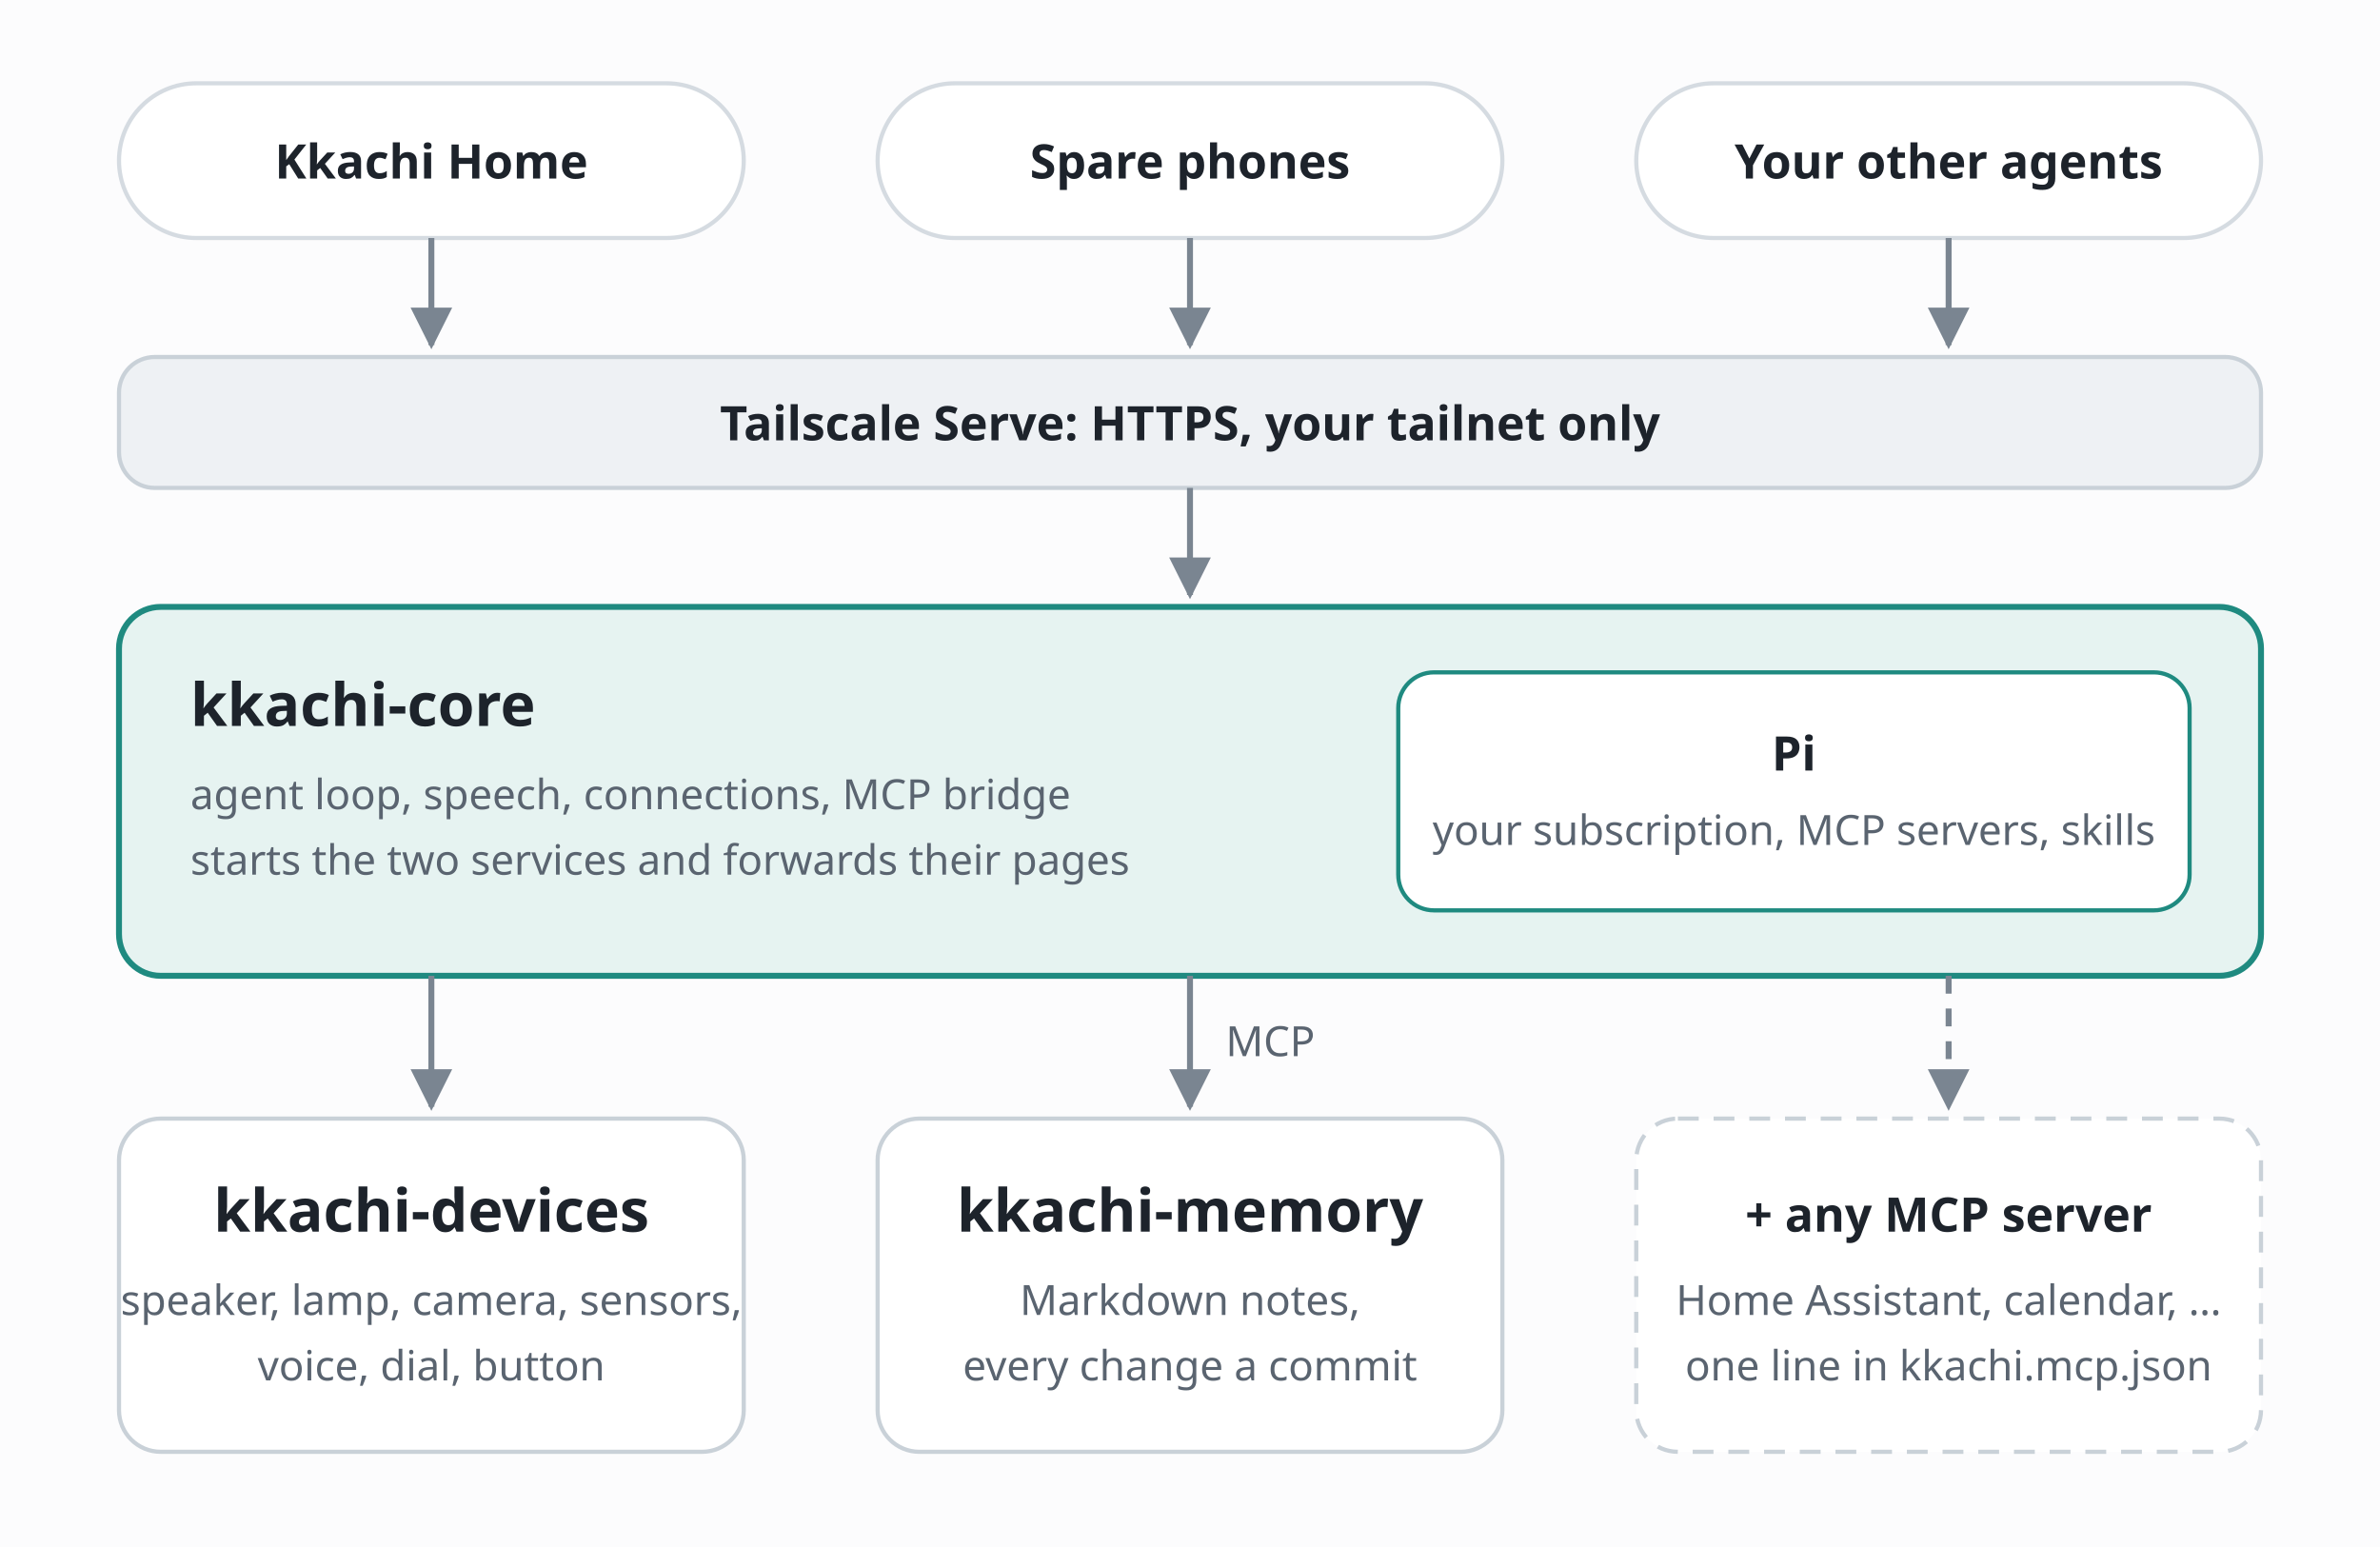
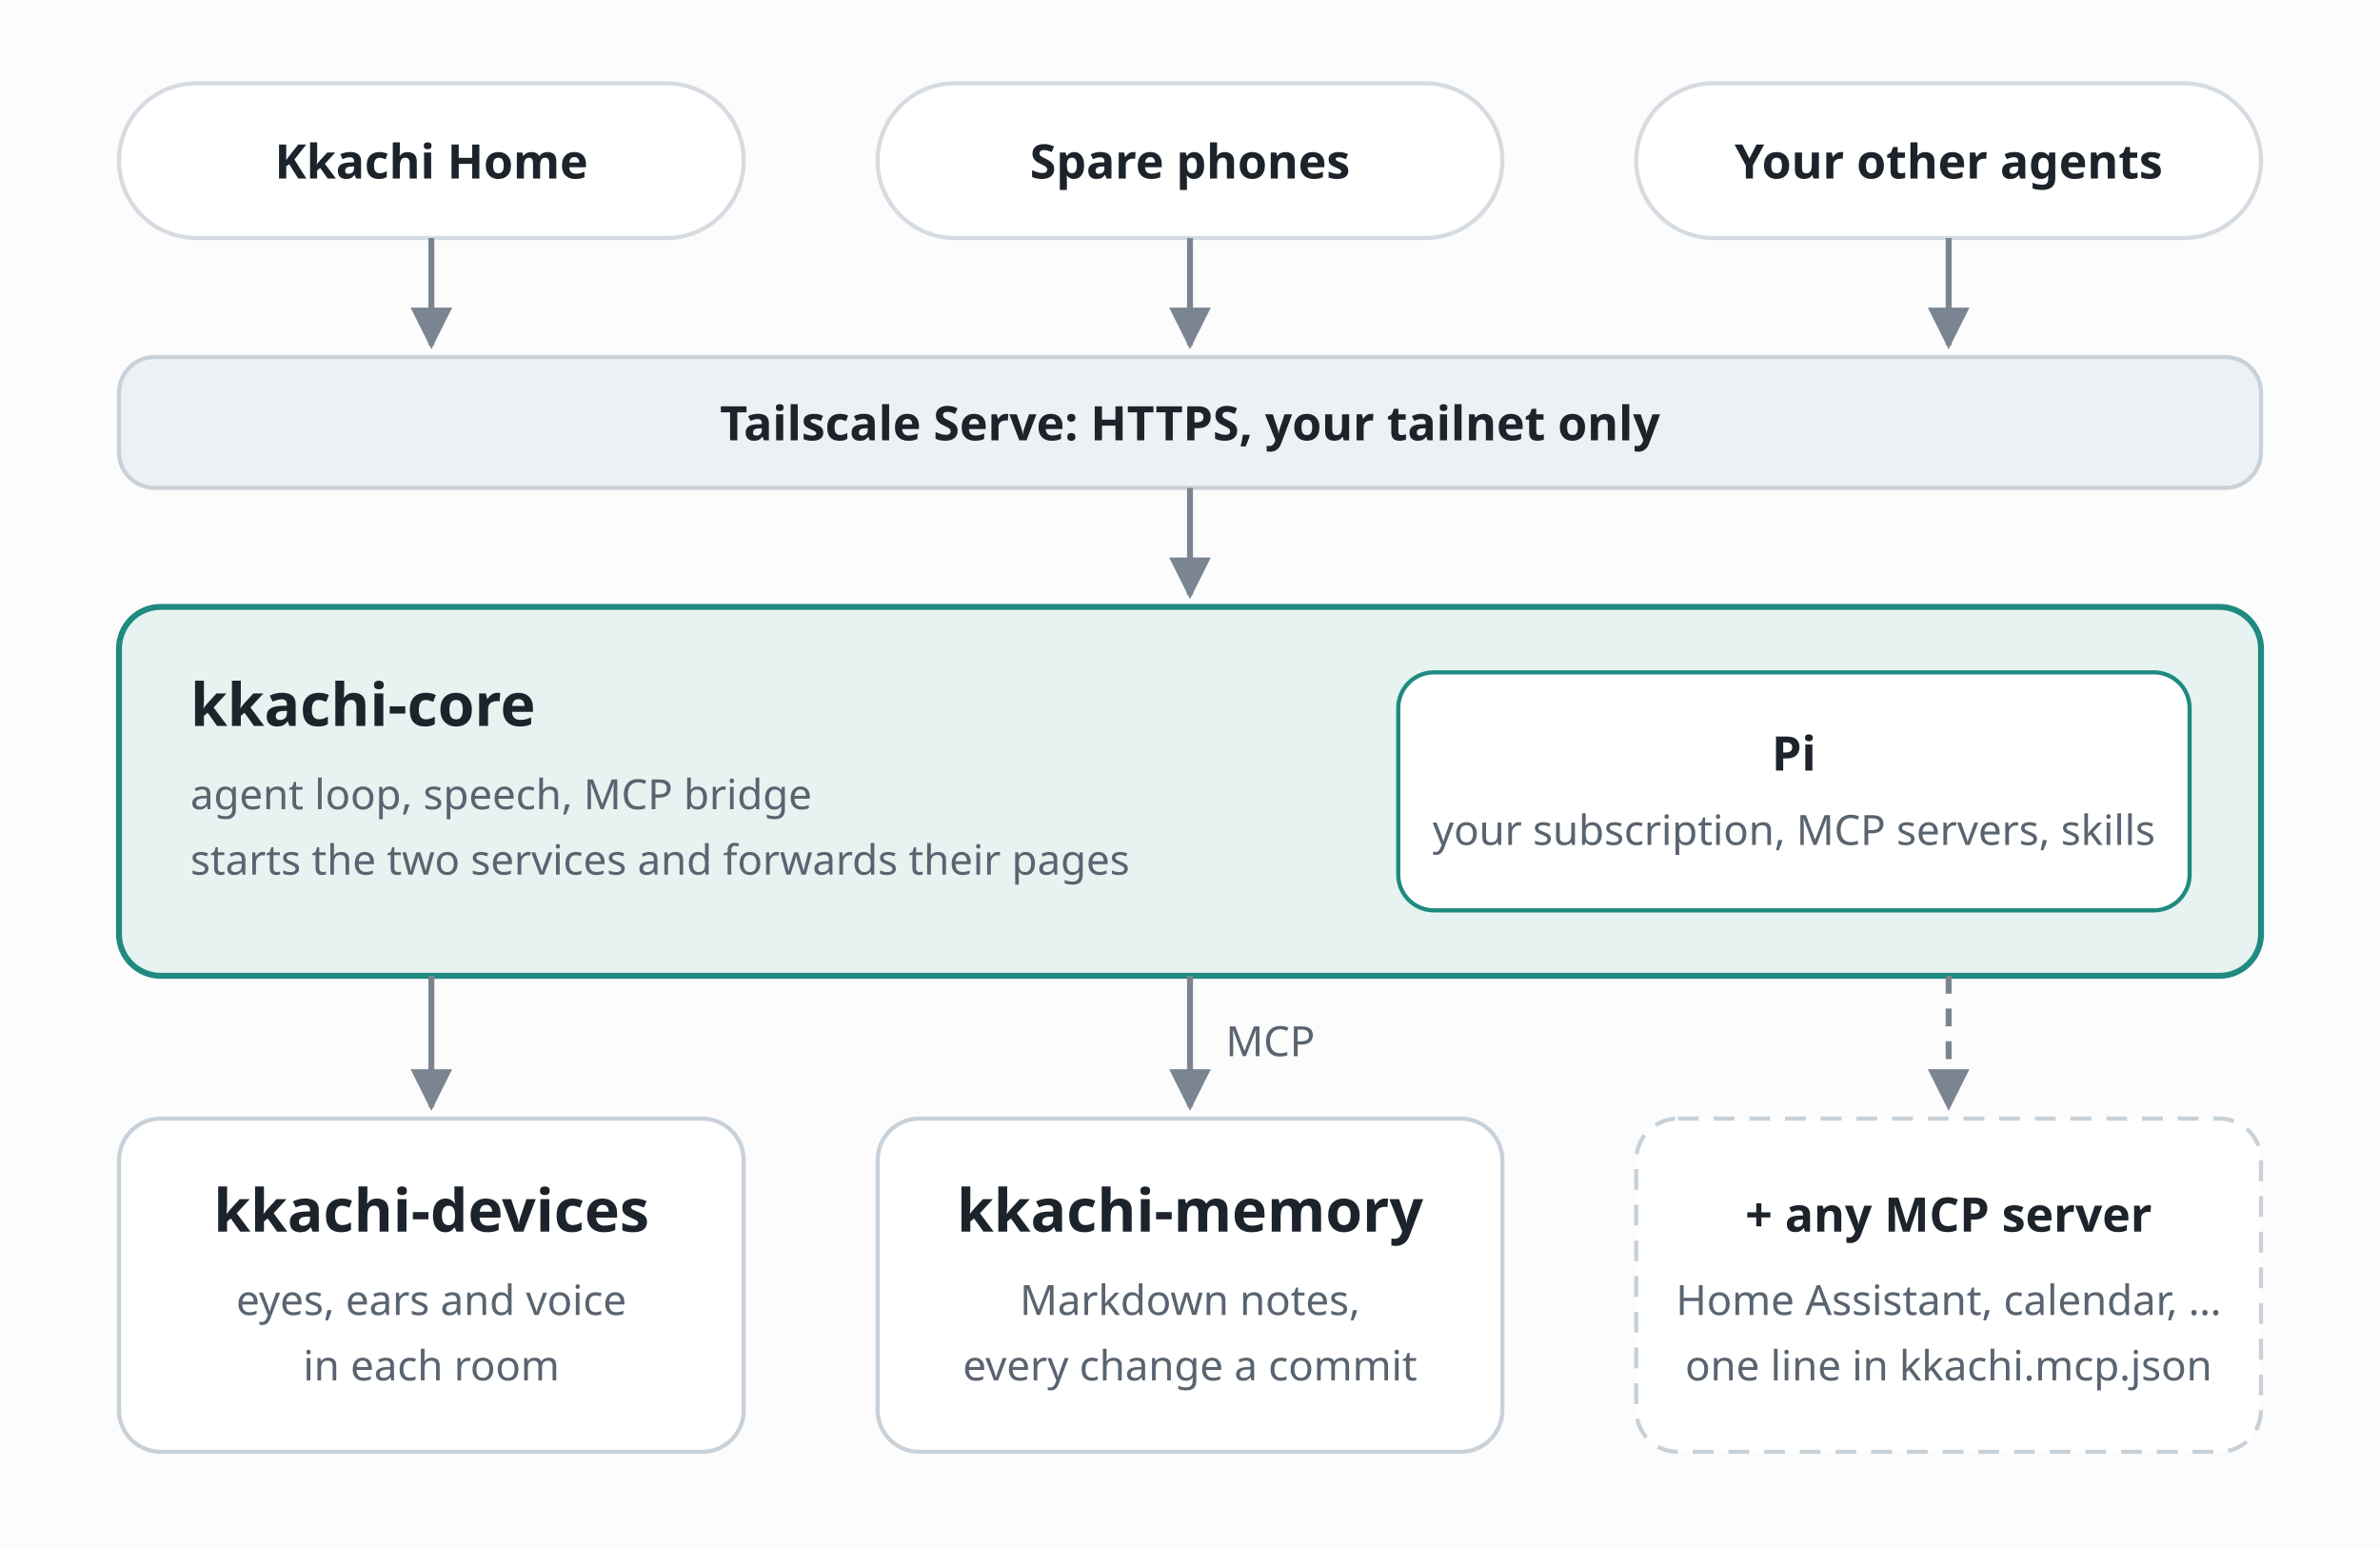
<svg xmlns="http://www.w3.org/2000/svg" viewBox="0 0 800 520" width="800" height="520" font-family="SUIT Variable, Apple SD Gothic Neo, Malgun Gothic, Segoe UI, sans-serif">
  <defs>
    <marker id="a" viewBox="0 0 10 10" refX="9" refY="5" markerWidth="7" markerHeight="7" orient="auto-start-reverse">
      <path d="M0 0L10 5L0 10z" fill="#7a8591" />
    </marker>
    <style>
      .pill { fill: #ffffff; stroke: #d5dbe1; stroke-width: 1.4; }
      .card { fill: #ffffff; stroke: #c9d1d8; stroke-width: 1.4; }
      .band { fill: #eef1f4; stroke: #c9d1d8; stroke-width: 1.4; }
      .core { fill: #e6f3f1; stroke: #1f8a80; stroke-width: 2; }
      .pi { fill: #ffffff; stroke: #1f8a80; stroke-width: 1.4; }
      .name { font-size: 20px; font-weight: 800; fill: #1d232b; }
      .what { font-size: 14px; fill: #5a6470; }
      .client { font-size: 16px; font-weight: 700; fill: #1d232b; }
      .ln { stroke: #7a8591; stroke-width: 2; fill: none; }
    </style>
  </defs>
  <rect width="800" height="520" fill="#fcfcfd" />
  <rect x="40" y="28" width="210" height="52" rx="26" class="pill" />
  <text x="145" y="60" class="client" text-anchor="middle">Kkachi Home</text>
  <rect x="295" y="28" width="210" height="52" rx="26" class="pill" />
  <text x="400" y="60" class="client" text-anchor="middle">Spare phones</text>
  <rect x="550" y="28" width="210" height="52" rx="26" class="pill" />
  <text x="655" y="60" class="client" text-anchor="middle">Your other agents</text>
  <path d="M145 80 V116" class="ln" marker-end="url(#a)" />
  <path d="M400 80 V116" class="ln" marker-end="url(#a)" />
  <path d="M655 80 V116" class="ln" marker-end="url(#a)" />
  <rect x="40" y="120" width="720" height="44" rx="12" class="band" />
  <text x="400" y="148" class="client" text-anchor="middle">Tailscale Serve: HTTPS, your tailnet only</text>
  <path d="M400 164 V200" class="ln" marker-end="url(#a)" />
  <rect x="40" y="204" width="720" height="124" rx="14" class="core" />
  <text x="64" y="244" class="name">kkachi-core</text>
-   <text x="64" y="272" class="what">agent loop, speech, connections, MCP bridge</text>
+   <text x="64" y="272" class="what">agent loop, speech, MCP bridge</text>
  <text x="64" y="294" class="what">starts the two services and forwards their pages</text>
  <rect x="470" y="226" width="266" height="80" rx="12" class="pi" />
  <text x="603" y="259" class="client" text-anchor="middle">Pi</text>
  <text x="603" y="284" class="what" text-anchor="middle">your subscription, MCP servers, skills</text>
  <path d="M145 328 V372" class="ln" marker-end="url(#a)" />
  <path d="M400 328 V372" class="ln" marker-end="url(#a)" />
  <path d="M655 328 V372" class="ln" stroke-dasharray="6 5" marker-end="url(#a)" />
  <text x="412" y="355" class="what">MCP</text>
  <rect x="40" y="376" width="210" height="112" rx="14" class="card" />
  <text x="145" y="414" class="name" text-anchor="middle">kkachi-devices</text>
-   <text x="145" y="442" class="what" text-anchor="middle">speaker, lamp, camera, sensors,</text>
-   <text x="145" y="464" class="what" text-anchor="middle">voice, dial, button</text>
+   <text x="145" y="442" class="what" text-anchor="middle">eyes, ears and voice</text>
+   <text x="145" y="464" class="what" text-anchor="middle">in each room</text>
  <rect x="295" y="376" width="210" height="112" rx="14" class="card" />
  <text x="400" y="414" class="name" text-anchor="middle">kkachi-memory</text>
  <text x="400" y="442" class="what" text-anchor="middle">Markdown notes,</text>
  <text x="400" y="464" class="what" text-anchor="middle">every change a commit</text>
  <rect x="550" y="376" width="210" height="112" rx="14" fill="#ffffff" stroke="#c9d1d8" stroke-width="1.4" stroke-dasharray="7 5" />
  <text x="655" y="414" font-size="16" font-weight="700" fill="#1d232b" text-anchor="middle">+ any MCP server</text>
  <text x="655" y="442" class="what" text-anchor="middle">Home Assistant, calendar, …</text>
  <text x="655" y="464" class="what" text-anchor="middle">one line in kkachi.mcp.json</text>
</svg>
